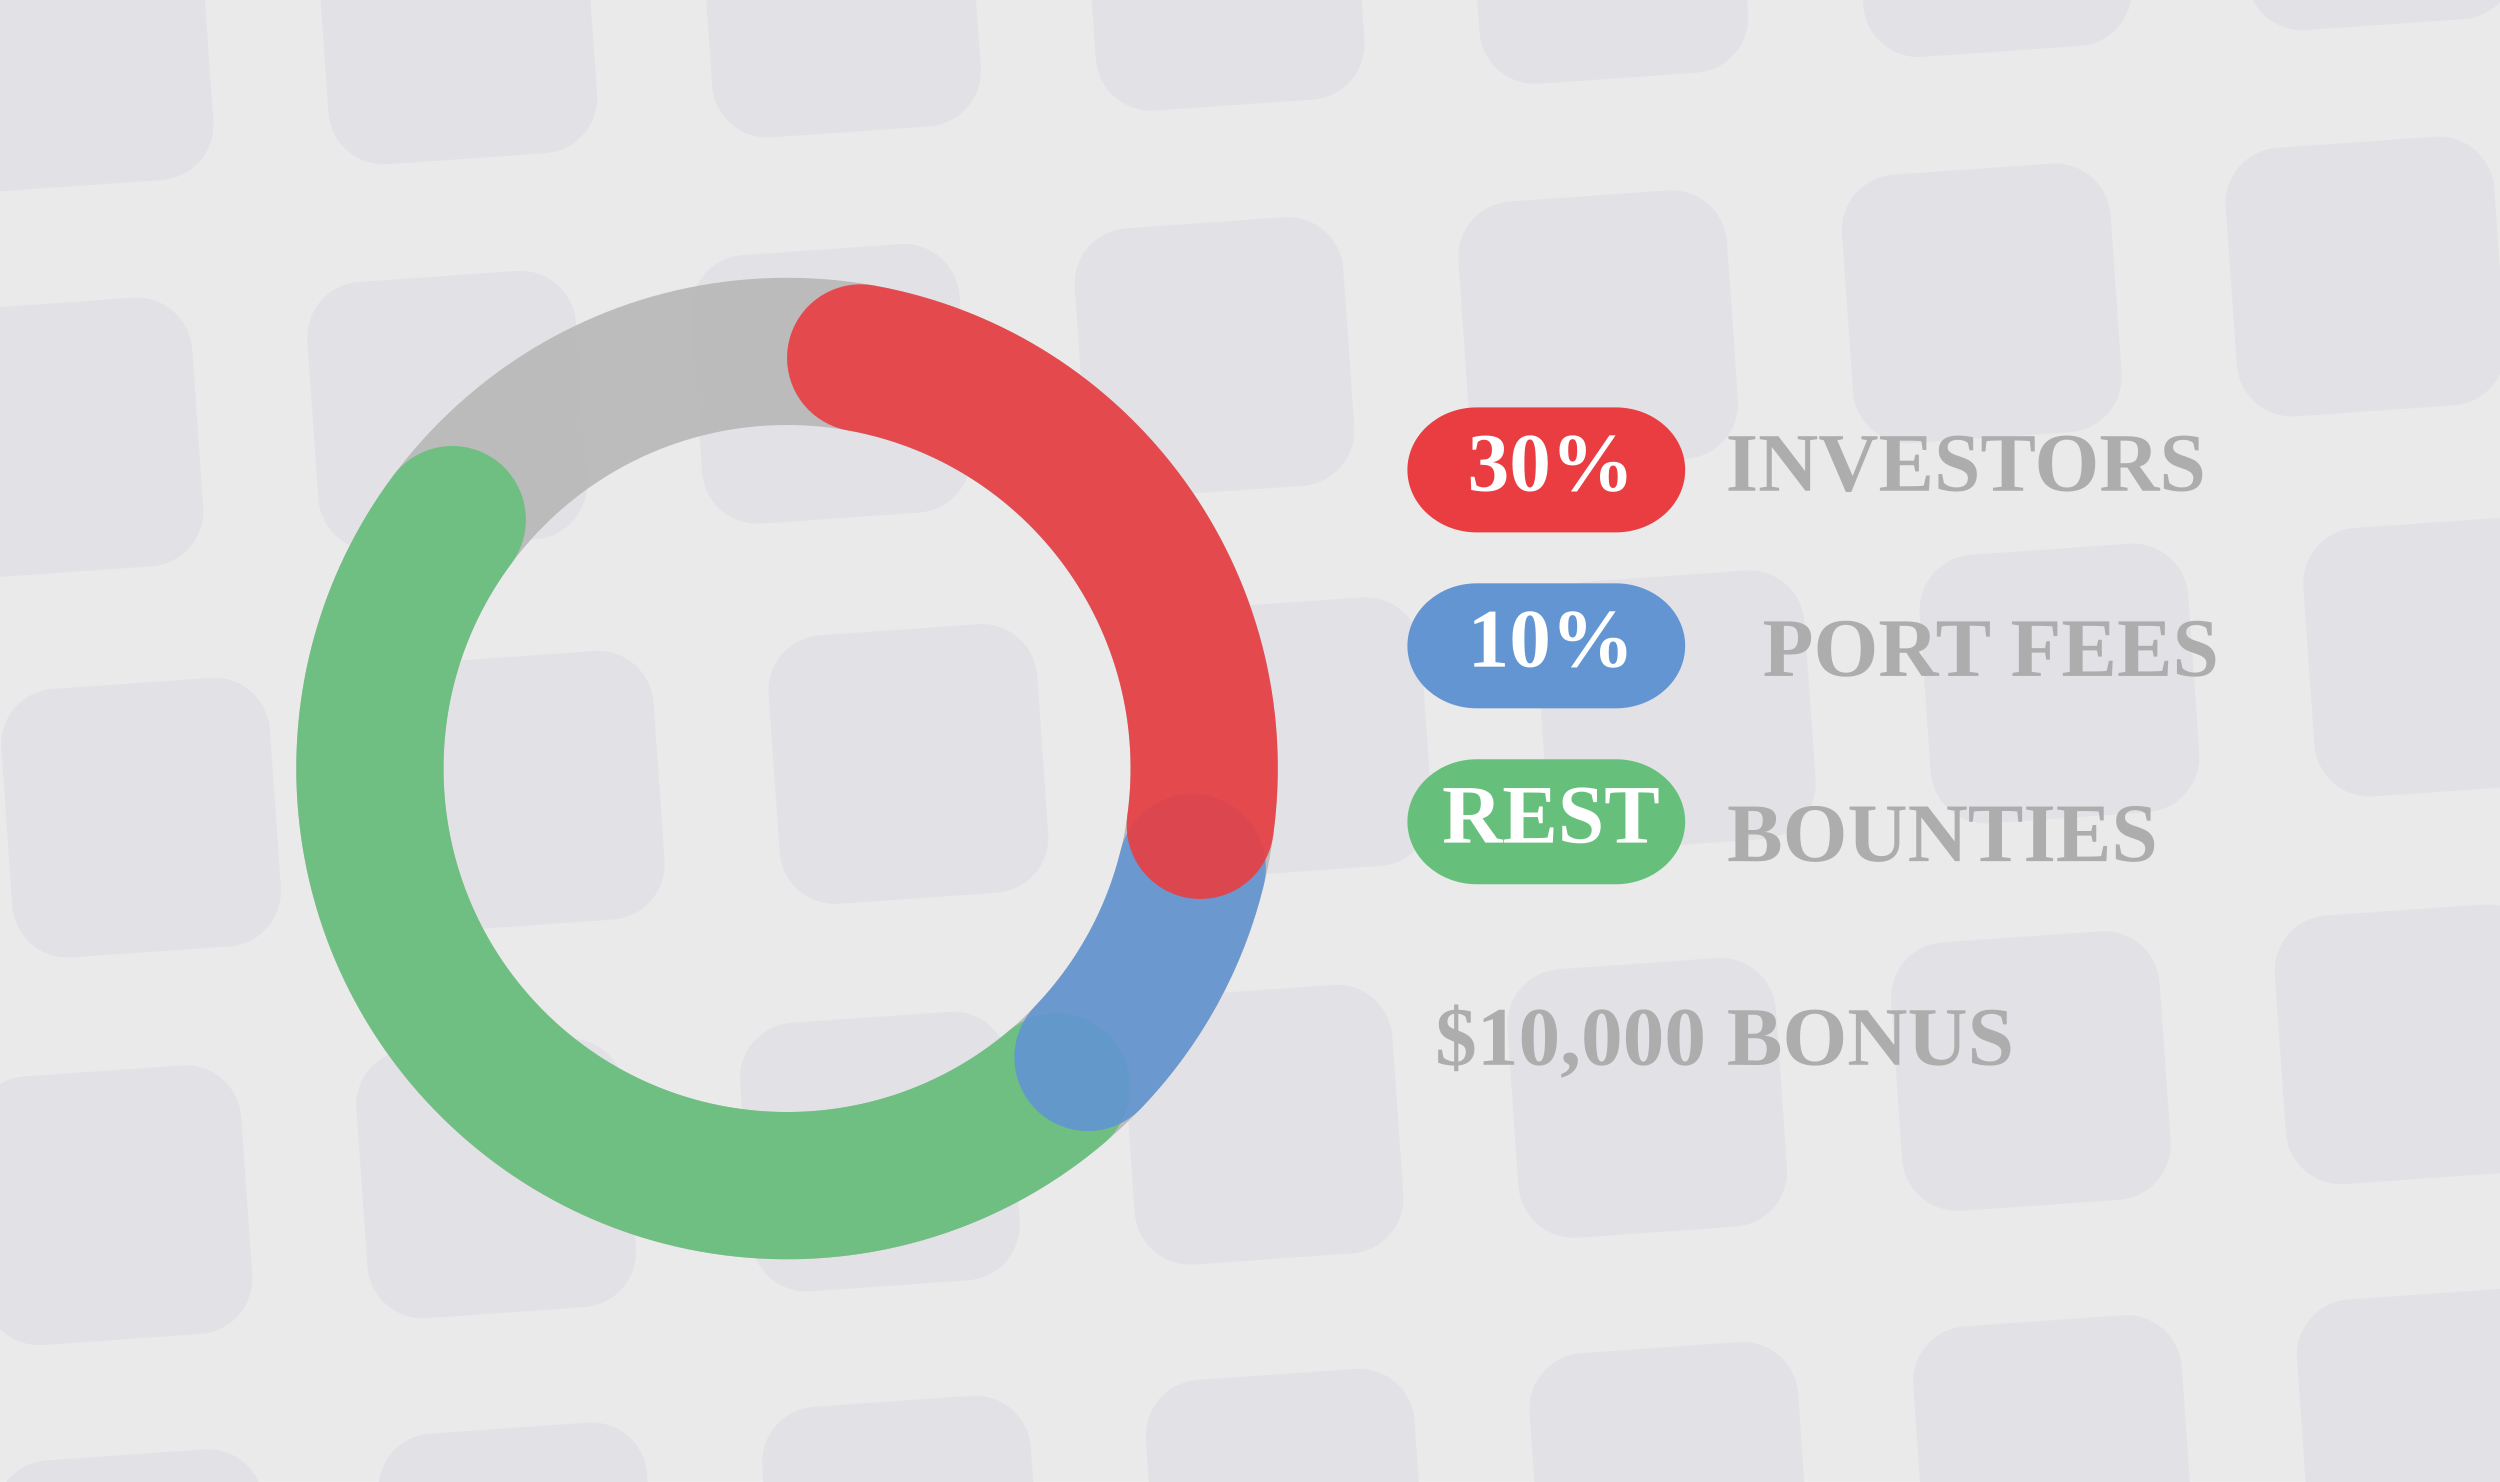
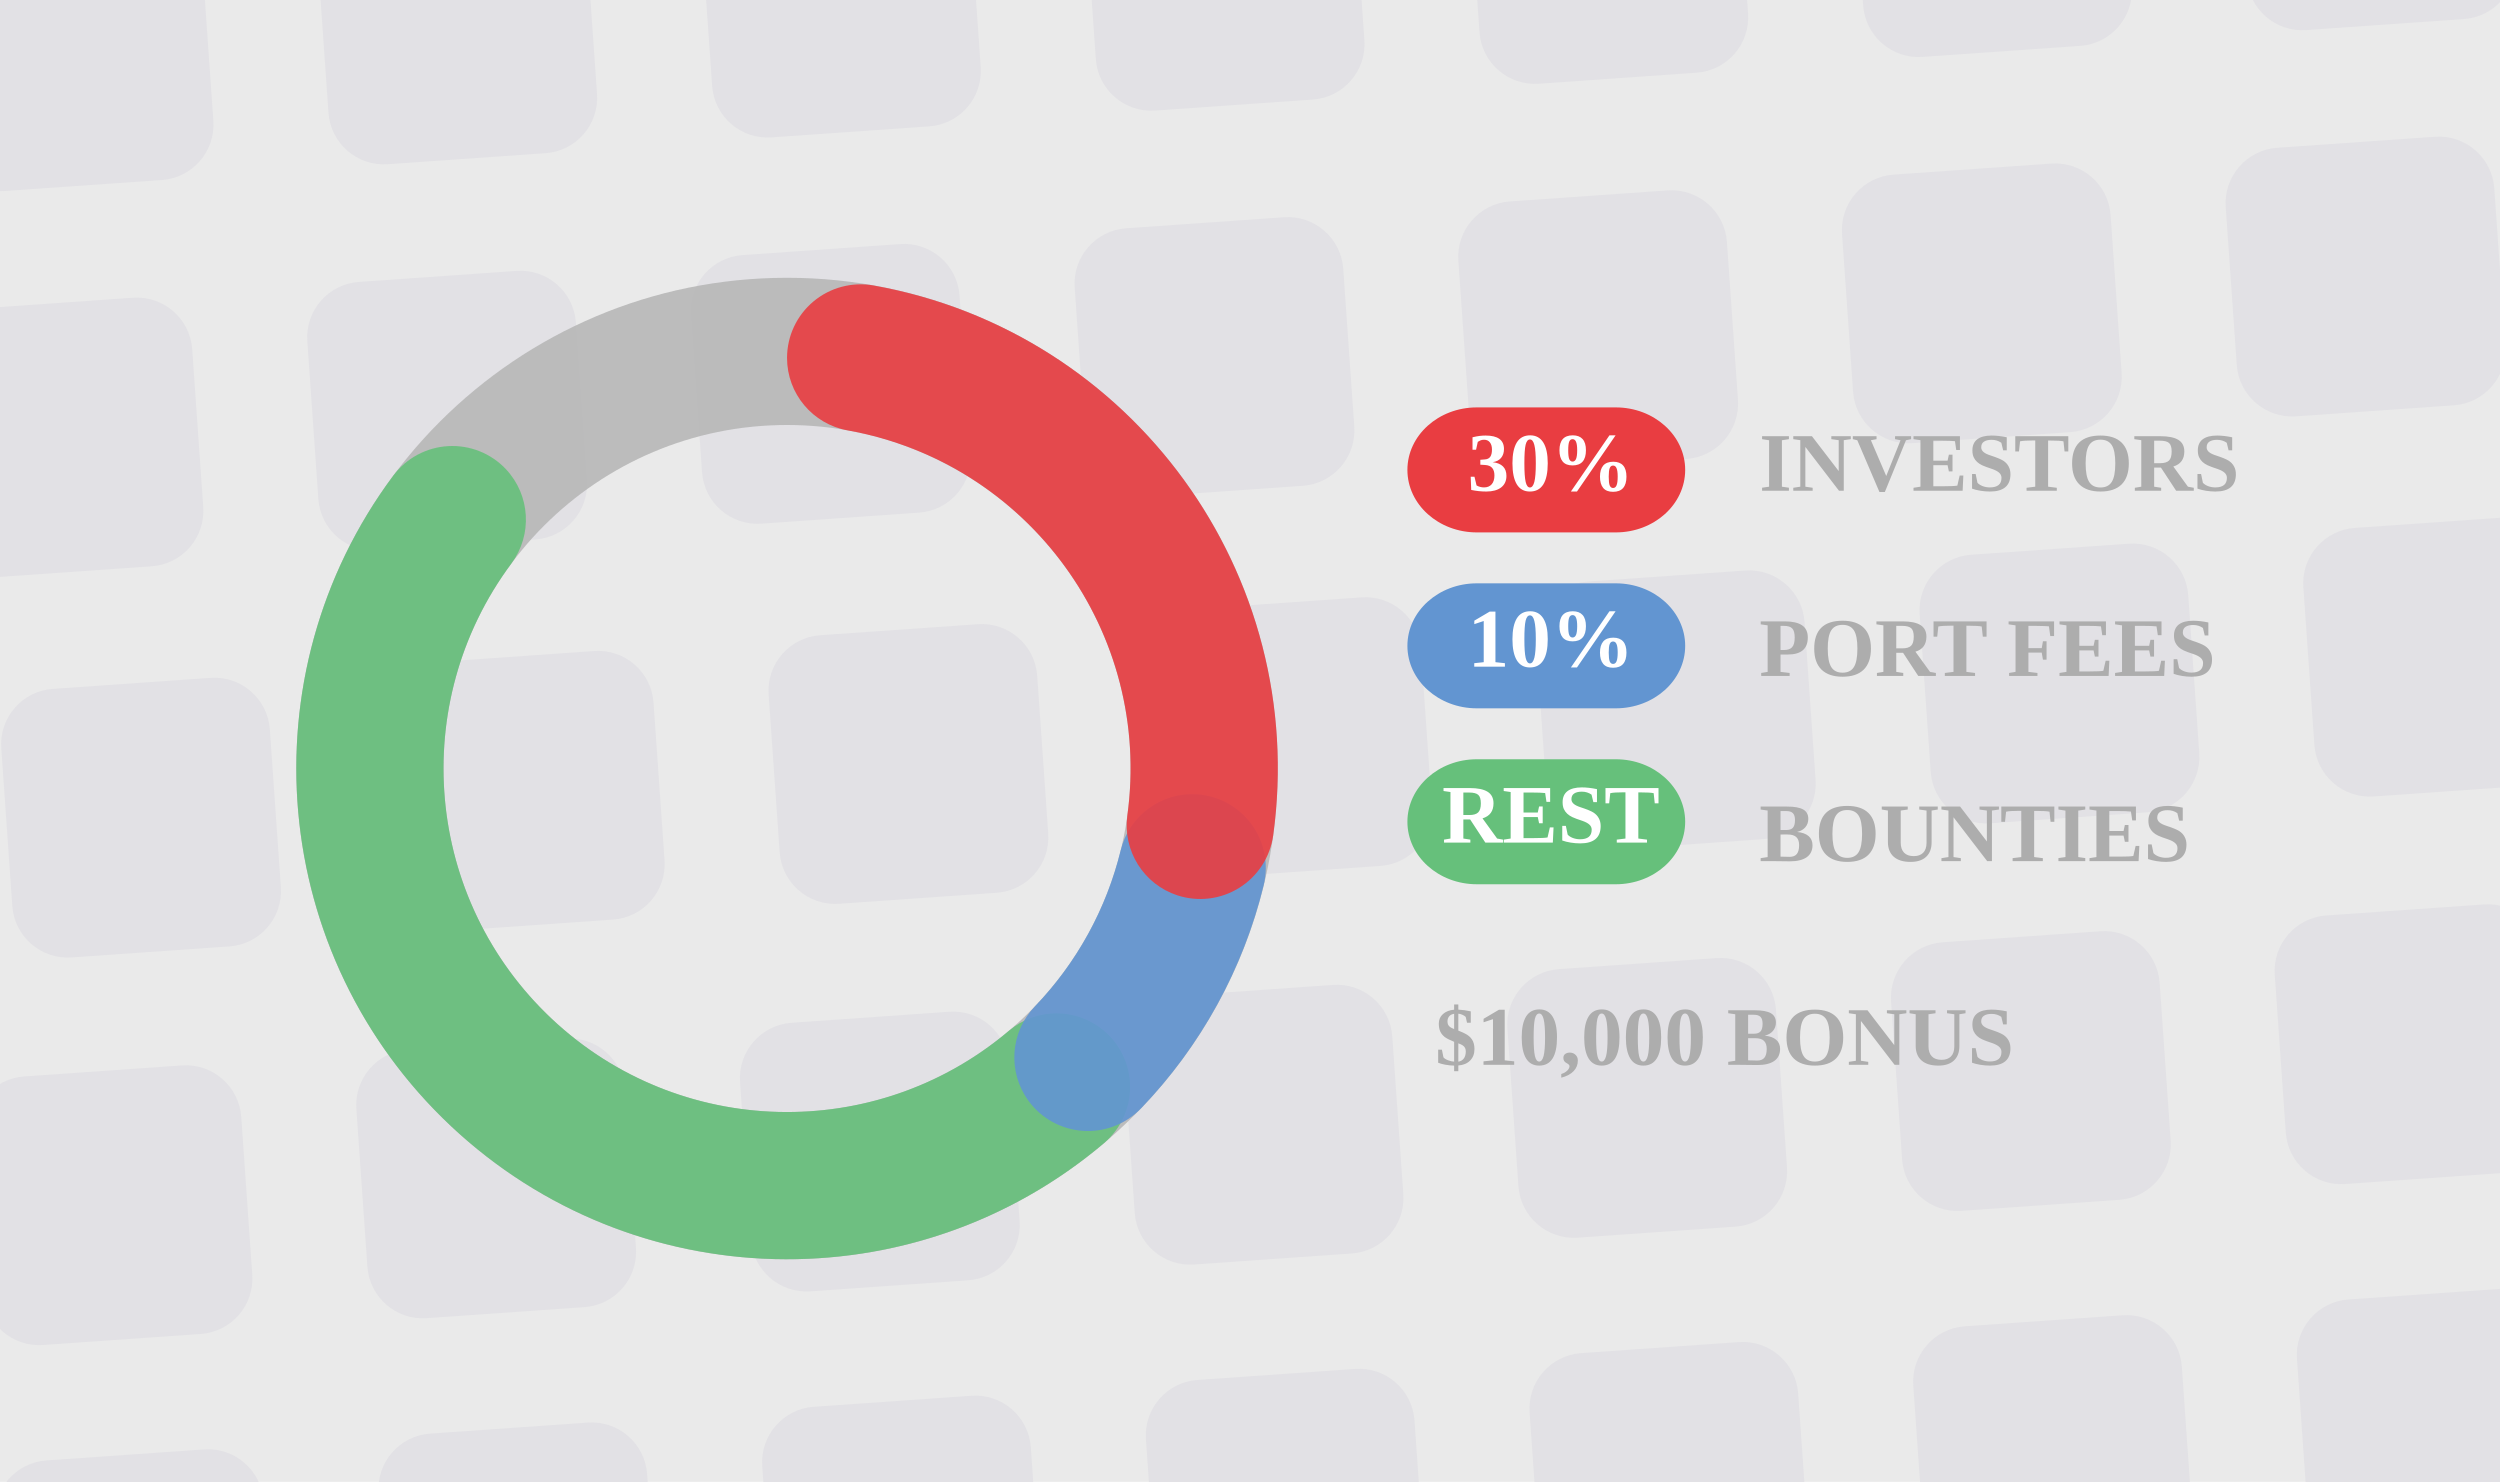
<svg xmlns="http://www.w3.org/2000/svg" class="svg-container" width="540" height="320" viewBox="0 0 540 320" version="1.1" style="width: 540px; height: 320px;">
  <g>
    <g class="background group">
      <rect class="background rect" width="540" height="320" fill="#EAEAEA" />
      <g class="background shapes">
        <rect class="background shapes shape_0_0" width="58.154" height="58.154" x="-20" y="-100" fill="#E2E1E5" transform="rotate(-4)" rx="12" />
        <rect class="background shapes shape_0_1" width="58.154" height="58.154" x="-14" y="-16.923" fill="#E2E1E5" transform="rotate(-4)" rx="12" />
        <rect class="background shapes shape_0_2" width="58.154" height="58.154" x="-22" y="66.154" fill="#E2E1E5" transform="rotate(-4)" rx="12" />
        <rect class="background shapes shape_0_3" width="58.154" height="58.154" x="-11" y="149.231" fill="#E2E1E5" transform="rotate(-4)" rx="12" />
        <rect class="background shapes shape_0_4" width="58.154" height="58.154" x="-23" y="232.308" fill="#E2E1E5" transform="rotate(-4)" rx="12" />
        <rect class="background shapes shape_0_5" width="58.154" height="58.154" x="-24" y="315.385" fill="#E2E1E5" transform="rotate(-4)" rx="12" />
        <rect class="background shapes shape_1_0" width="58.154" height="58.154" x="63.077" y="-100" fill="#E2E1E5" transform="rotate(-4)" rx="12" />
        <rect class="background shapes shape_1_1" width="58.154" height="58.154" x="69.077" y="-16.923" fill="#E2E1E5" transform="rotate(-4)" rx="12" />
        <rect class="background shapes shape_1_2" width="58.154" height="58.154" x="61.077" y="66.154" fill="#E2E1E5" transform="rotate(-4)" rx="12" />
        <rect class="background shapes shape_1_3" width="58.154" height="58.154" x="72.077" y="149.231" fill="#E2E1E5" transform="rotate(-4)" rx="12" />
        <rect class="background shapes shape_1_4" width="58.154" height="58.154" x="60.077" y="232.308" fill="#E2E1E5" transform="rotate(-4)" rx="12" />
        <rect class="background shapes shape_1_5" width="58.154" height="58.154" x="59.077" y="315.385" fill="#E2E1E5" transform="rotate(-4)" rx="12" />
        <rect class="background shapes shape_2_0" width="58.154" height="58.154" x="146.154" y="-100" fill="#E2E1E5" transform="rotate(-4)" rx="12" />
        <rect class="background shapes shape_2_1" width="58.154" height="58.154" x="152.154" y="-16.923" fill="#E2E1E5" transform="rotate(-4)" rx="12" />
        <rect class="background shapes shape_2_2" width="58.154" height="58.154" x="144.154" y="66.154" fill="#E2E1E5" transform="rotate(-4)" rx="12" />
        <rect class="background shapes shape_2_3" width="58.154" height="58.154" x="155.154" y="149.231" fill="#E2E1E5" transform="rotate(-4)" rx="12" />
        <rect class="background shapes shape_2_4" width="58.154" height="58.154" x="143.154" y="232.308" fill="#E2E1E5" transform="rotate(-4)" rx="12" />
        <rect class="background shapes shape_2_5" width="58.154" height="58.154" x="142.154" y="315.385" fill="#E2E1E5" transform="rotate(-4)" rx="12" />
        <rect class="background shapes shape_3_0" width="58.154" height="58.154" x="229.231" y="-100" fill="#E2E1E5" transform="rotate(-4)" rx="12" />
        <rect class="background shapes shape_3_1" width="58.154" height="58.154" x="235.231" y="-16.923" fill="#E2E1E5" transform="rotate(-4)" rx="12" />
        <rect class="background shapes shape_3_2" width="58.154" height="58.154" x="227.231" y="66.154" fill="#E2E1E5" transform="rotate(-4)" rx="12" />
        <rect class="background shapes shape_3_3" width="58.154" height="58.154" x="238.231" y="149.231" fill="#E2E1E5" transform="rotate(-4)" rx="12" />
        <rect class="background shapes shape_3_4" width="58.154" height="58.154" x="226.231" y="232.308" fill="#E2E1E5" transform="rotate(-4)" rx="12" />
        <rect class="background shapes shape_3_5" width="58.154" height="58.154" x="225.231" y="315.385" fill="#E2E1E5" transform="rotate(-4)" rx="12" />
        <rect class="background shapes shape_4_0" width="58.154" height="58.154" x="312.308" y="-100" fill="#E2E1E5" transform="rotate(-4)" rx="12" />
        <rect class="background shapes shape_4_1" width="58.154" height="58.154" x="318.308" y="-16.923" fill="#E2E1E5" transform="rotate(-4)" rx="12" />
        <rect class="background shapes shape_4_2" width="58.154" height="58.154" x="310.308" y="66.154" fill="#E2E1E5" transform="rotate(-4)" rx="12" />
        <rect class="background shapes shape_4_3" width="58.154" height="58.154" x="321.308" y="149.231" fill="#E2E1E5" transform="rotate(-4)" rx="12" />
        <rect class="background shapes shape_4_4" width="58.154" height="58.154" x="309.308" y="232.308" fill="#E2E1E5" transform="rotate(-4)" rx="12" />
        <rect class="background shapes shape_4_5" width="58.154" height="58.154" x="308.308" y="315.385" fill="#E2E1E5" transform="rotate(-4)" rx="12" />
        <rect class="background shapes shape_5_0" width="58.154" height="58.154" x="395.385" y="-100" fill="#E2E1E5" transform="rotate(-4)" rx="12" />
        <rect class="background shapes shape_5_1" width="58.154" height="58.154" x="401.385" y="-16.923" fill="#E2E1E5" transform="rotate(-4)" rx="12" />
        <rect class="background shapes shape_5_2" width="58.154" height="58.154" x="393.385" y="66.154" fill="#E2E1E5" transform="rotate(-4)" rx="12" />
        <rect class="background shapes shape_5_3" width="58.154" height="58.154" x="404.385" y="149.231" fill="#E2E1E5" transform="rotate(-4)" rx="12" />
        <rect class="background shapes shape_5_4" width="58.154" height="58.154" x="392.385" y="232.308" fill="#E2E1E5" transform="rotate(-4)" rx="12" />
        <rect class="background shapes shape_5_5" width="58.154" height="58.154" x="391.385" y="315.385" fill="#E2E1E5" transform="rotate(-4)" rx="12" />
        <rect class="background shapes shape_6_0" width="58.154" height="58.154" x="478.462" y="-100" fill="#E2E1E5" transform="rotate(-4)" rx="12" />
        <rect class="background shapes shape_6_1" width="58.154" height="58.154" x="484.462" y="-16.923" fill="#E2E1E5" transform="rotate(-4)" rx="12" />
        <rect class="background shapes shape_6_2" width="58.154" height="58.154" x="476.462" y="66.154" fill="#E2E1E5" transform="rotate(-4)" rx="12" />
        <rect class="background shapes shape_6_3" width="58.154" height="58.154" x="487.462" y="149.231" fill="#E2E1E5" transform="rotate(-4)" rx="12" />
        <rect class="background shapes shape_6_4" width="58.154" height="58.154" x="475.462" y="232.308" fill="#E2E1E5" transform="rotate(-4)" rx="12" />
        <rect class="background shapes shape_6_5" width="58.154" height="58.154" x="474.462" y="315.385" fill="#E2E1E5" transform="rotate(-4)" rx="12" />
        <rect class="background shapes shape_7_0" width="58.154" height="58.154" x="561.538" y="-100" fill="#E2E1E5" transform="rotate(-4)" rx="12" />
        <rect class="background shapes shape_7_1" width="58.154" height="58.154" x="567.538" y="-16.923" fill="#E2E1E5" transform="rotate(-4)" rx="12" />
        <rect class="background shapes shape_7_2" width="58.154" height="58.154" x="559.538" y="66.154" fill="#E2E1E5" transform="rotate(-4)" rx="12" />
        <rect class="background shapes shape_7_3" width="58.154" height="58.154" x="570.538" y="149.231" fill="#E2E1E5" transform="rotate(-4)" rx="12" />
        <rect class="background shapes shape_7_4" width="58.154" height="58.154" x="558.538" y="232.308" fill="#E2E1E5" transform="rotate(-4)" rx="12" />
        <rect class="background shapes shape_7_5" width="58.154" height="58.154" x="557.538" y="315.385" fill="#E2E1E5" transform="rotate(-4)" rx="12" />
      </g>
    </g>
    <g class="group chart" transform="translate(270,         166)">
      <g>
        <path d="M6.490628035480972e-15,-106A106,106,0,1,1,-6.490628035480972e-15,106A106,106,0,1,1,6.490628035480972e-15,-106M-1.3630318874510038e-14,-74.2A74.2,74.2,0,1,0,1.3630318874510038e-14,74.2A74.2,74.2,0,1,0,-1.3630318874510038e-14,-74.2Z" class="chart money_donut1 background" fill="#B7B7B7" opacity="0.9" stroke-width="2" transform="translate(-100, 0)" />
      </g>
      <g>
        <path d="M68.334,56.531A15.9,15.9,0,0,1,68.469,80.92A106,106,0,0,1,-85.059,-63.253A15.9,15.9,0,0,1,-60.71,-64.649L-60.71,-64.649A15.9,15.9,0,0,1,-59.541,-44.277A74.2,74.2,0,0,0,47.928,56.644A15.9,15.9,0,0,1,68.334,56.531Z" class="chart money_donut1 data-item arc index-2" fill="#66C07B" opacity="0.9" stroke-width="2" transform="translate(-100, 0)" />
        <path d="M88.511,5.569A15.9,15.9,0,0,1,102.956,25.22A106,106,0,0,1,76.461,73.415A15.9,15.9,0,0,1,52.128,71.748L52.128,71.748A15.9,15.9,0,0,1,53.523,51.39A74.2,74.2,0,0,0,72.069,17.654A15.9,15.9,0,0,1,88.511,5.569Z" class="chart money_donut1 data-item arc index-1" fill="#6295D1" opacity="0.9" stroke-width="2" transform="translate(-100, 0)" />
        <path d="M1.2434497875801753e-14,-88.686A15.9,15.9,0,0,1,18.706,-104.336A106,106,0,0,1,105.01,14.451A15.9,15.9,0,0,1,84.345,27.405L84.345,27.405A15.9,15.9,0,0,1,73.507,10.116A74.2,74.2,0,0,0,13.094,-73.035A15.9,15.9,0,0,1,1.2434497875801753e-14,-88.686Z" class="chart money_donut1 data-item arc index-0" fill="#E93D41" opacity="0.9" stroke-width="2" transform="translate(-100, 0)" />
      </g>
      <g>
-         <text class="chart money_donut1 data-item legend label index-0" transform="translate(160,-60)" font-size="18" fill="#ADADAD" font-weight="bold" dx="-0.3em" style="text-anchor: middle;">
+         <text class="chart money_donut1 data-item legend label index-0" transform="translate(110,-60)" font-size="18" fill="#ADADAD" font-weight="bold" style="text-anchor: start;">
                    INVESTORS
                </text>
-         <text class="chart money_donut1 data-item legend label index-1" transform="translate(160,-20)" font-size="18" fill="#ADADAD" font-weight="bold" style="text-anchor: middle;">PORT FEES
+         <text class="chart money_donut1 data-item legend label index-1" transform="translate(110,-20)" font-size="18" fill="#ADADAD" font-weight="bold" style="text-anchor: start;">PORT FEES
                </text>
-         <text class="chart money_donut1 data-item legend label index-2" transform="translate(160,20)" font-size="18" fill="#ADADAD" font-weight="bold" dx="-0.58em" style="text-anchor: middle;">
+         <text class="chart money_donut1 data-item legend label index-2" transform="translate(110,20)" font-size="18" fill="#ADADAD" font-weight="bold" style="text-anchor: start;">
                    BOUNTIES
                </text>
        <rect class="chart money_donut1 data-item legend symbol shape index-0" width="60" height="27" y="0" fill="#E93D41" transform="translate(34, -78)" rx="15" />
        <rect class="chart money_donut1 data-item legend symbol shape index-1" width="60" height="27" y="38" fill="#6295D1" transform="translate(34, -78)" rx="15" />
        <rect class="chart money_donut1 data-item legend symbol shape index-2" width="60" height="27" y="76" fill="#66C07B" transform="translate(34, -78)" rx="15" />
        <text font-size="18" fill="white" font-weight="bold" dy="0" class="chart money_donut1 data-item legend symbol text index-0" transform="translate(65, -60)" style="text-anchor: middle;">30%
                </text>
        <text font-size="18" fill="white" font-weight="bold" dy="38" class="chart money_donut1 data-item legend symbol text index-1" transform="translate(65, -60)" style="text-anchor: middle;">10%
                </text>
        <text font-size="18" fill="white" font-weight="bold" dy="76" class="chart money_donut1 data-item legend symbol text index-2" transform="translate(65, -60)" style="text-anchor: middle;">REST
                </text>
      </g>
    </g>
    <g>
      <text class="foreground annotation description" fill="#ADADAD" font-weight="bold" font-size="18" transform="translate(310, 230)">$10,000 BONUS
            </text>
    </g>
  </g>
</svg>
